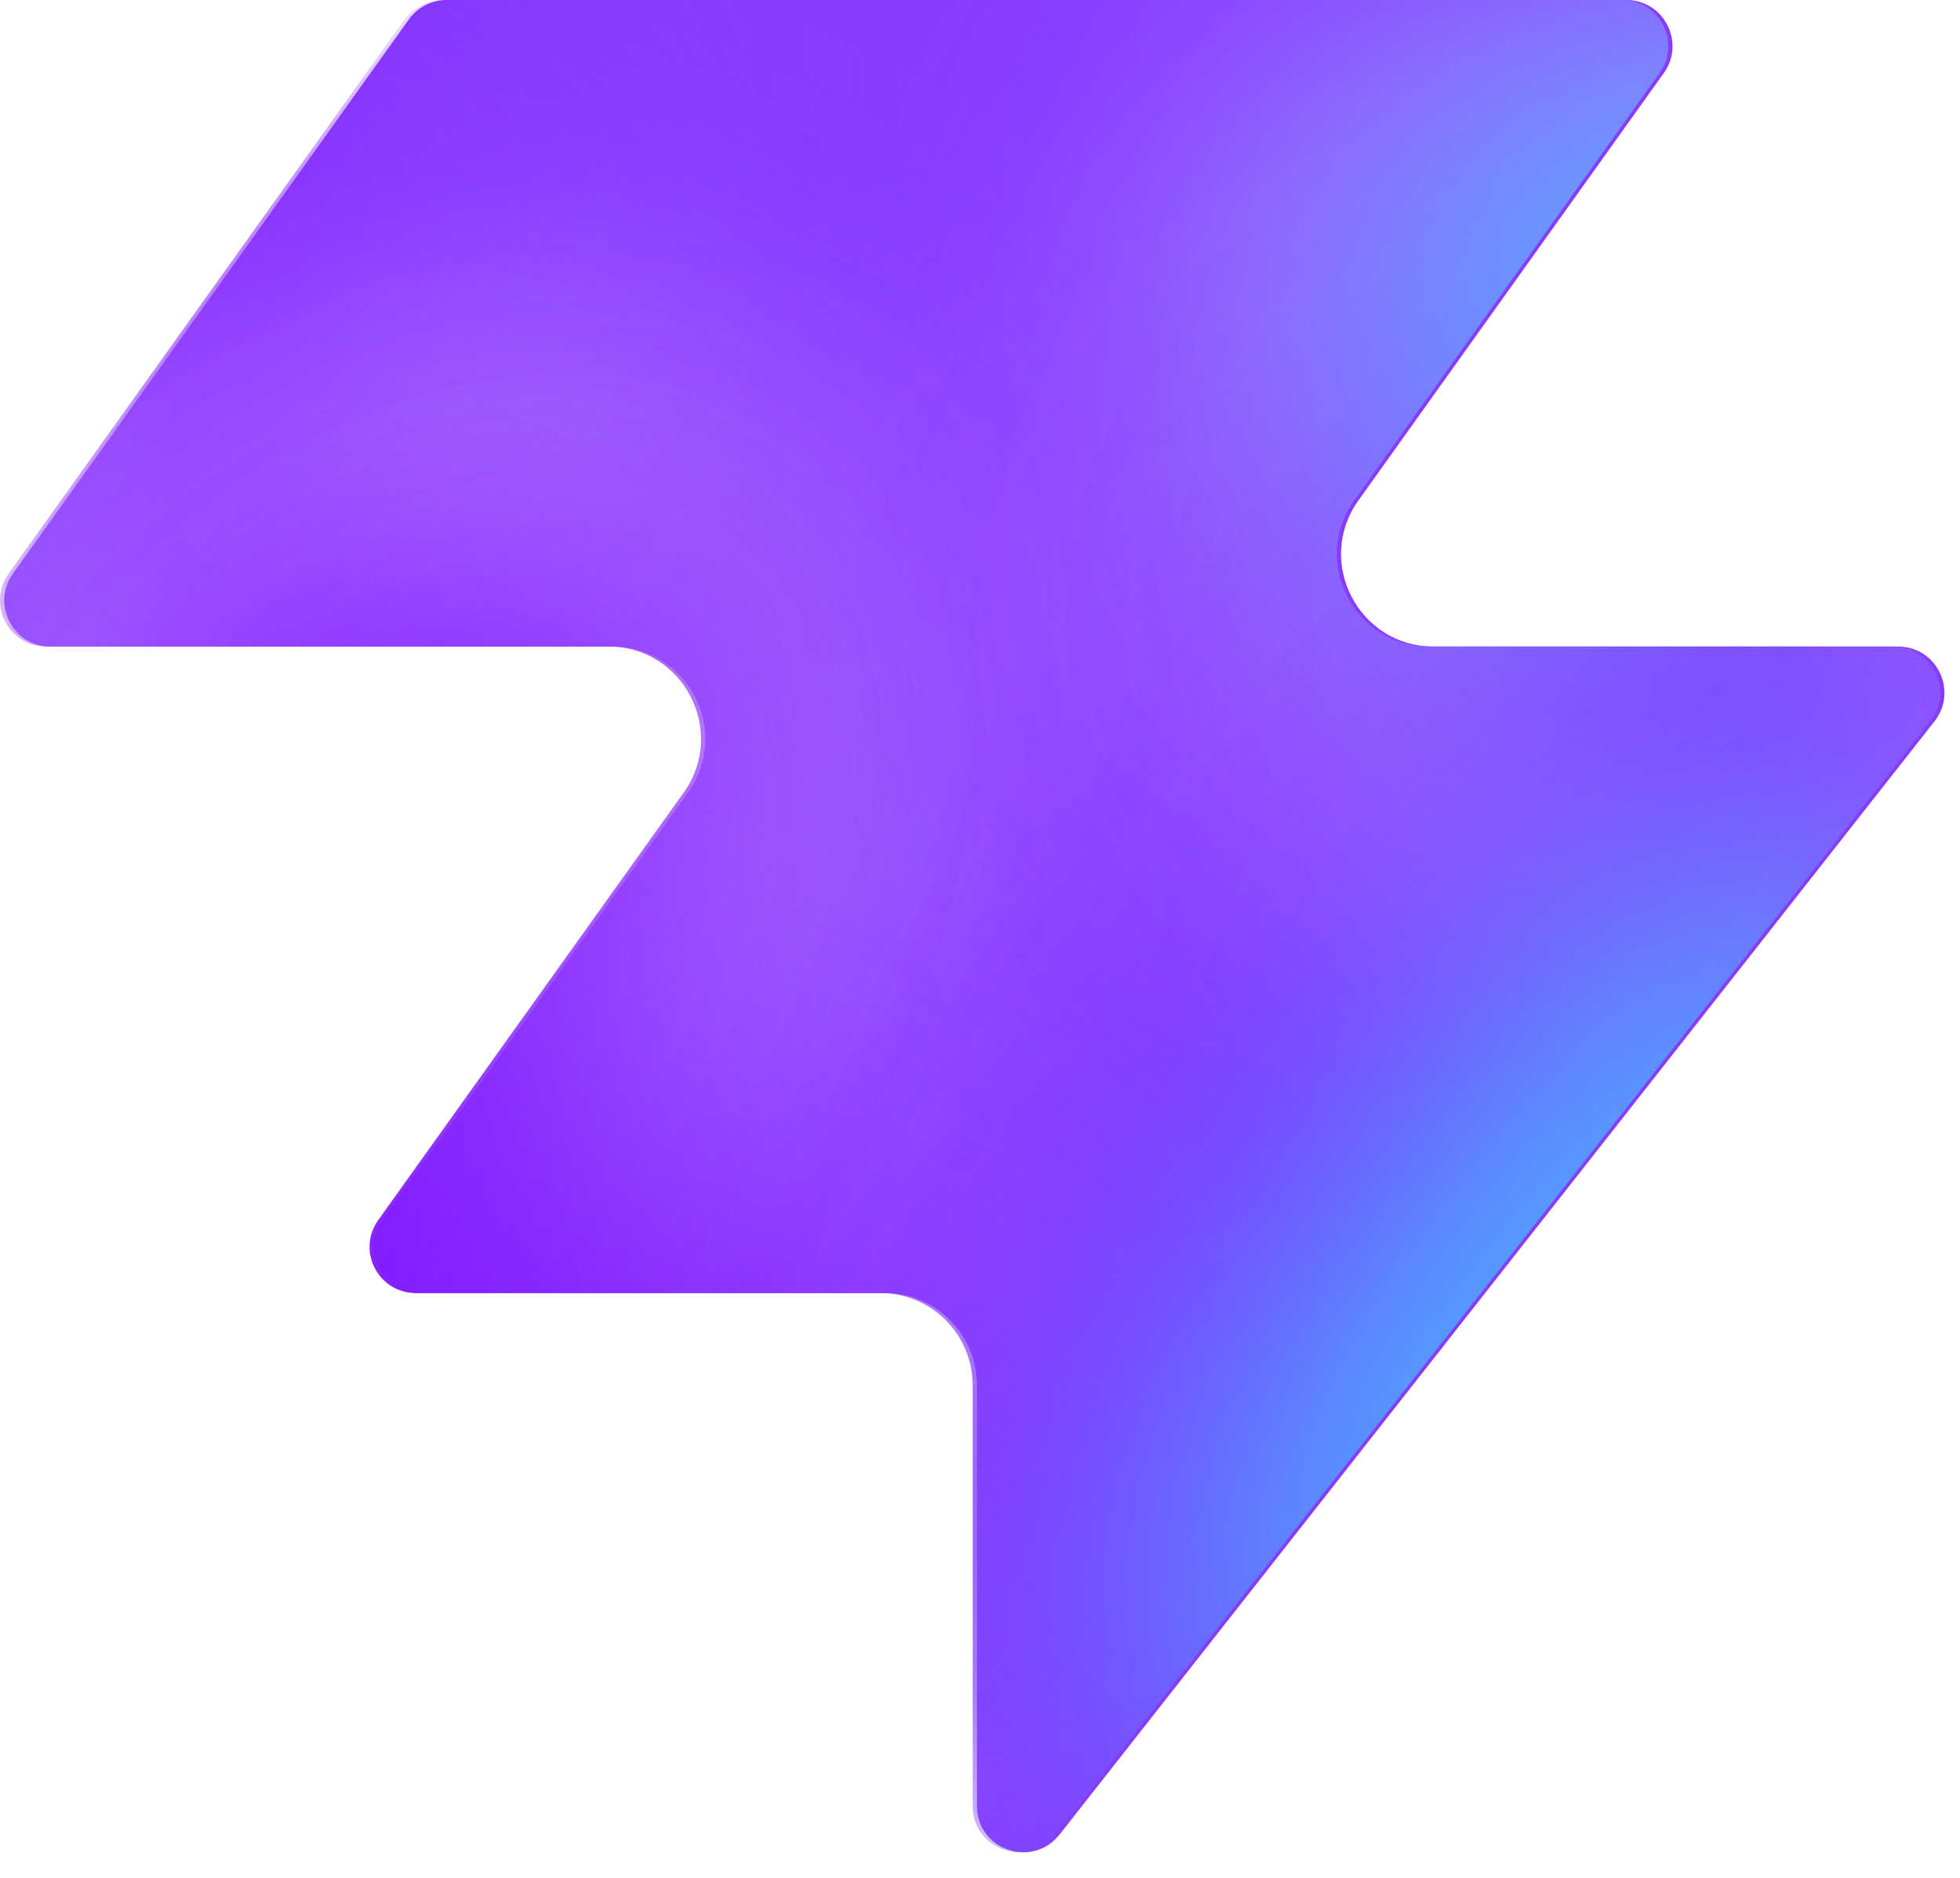
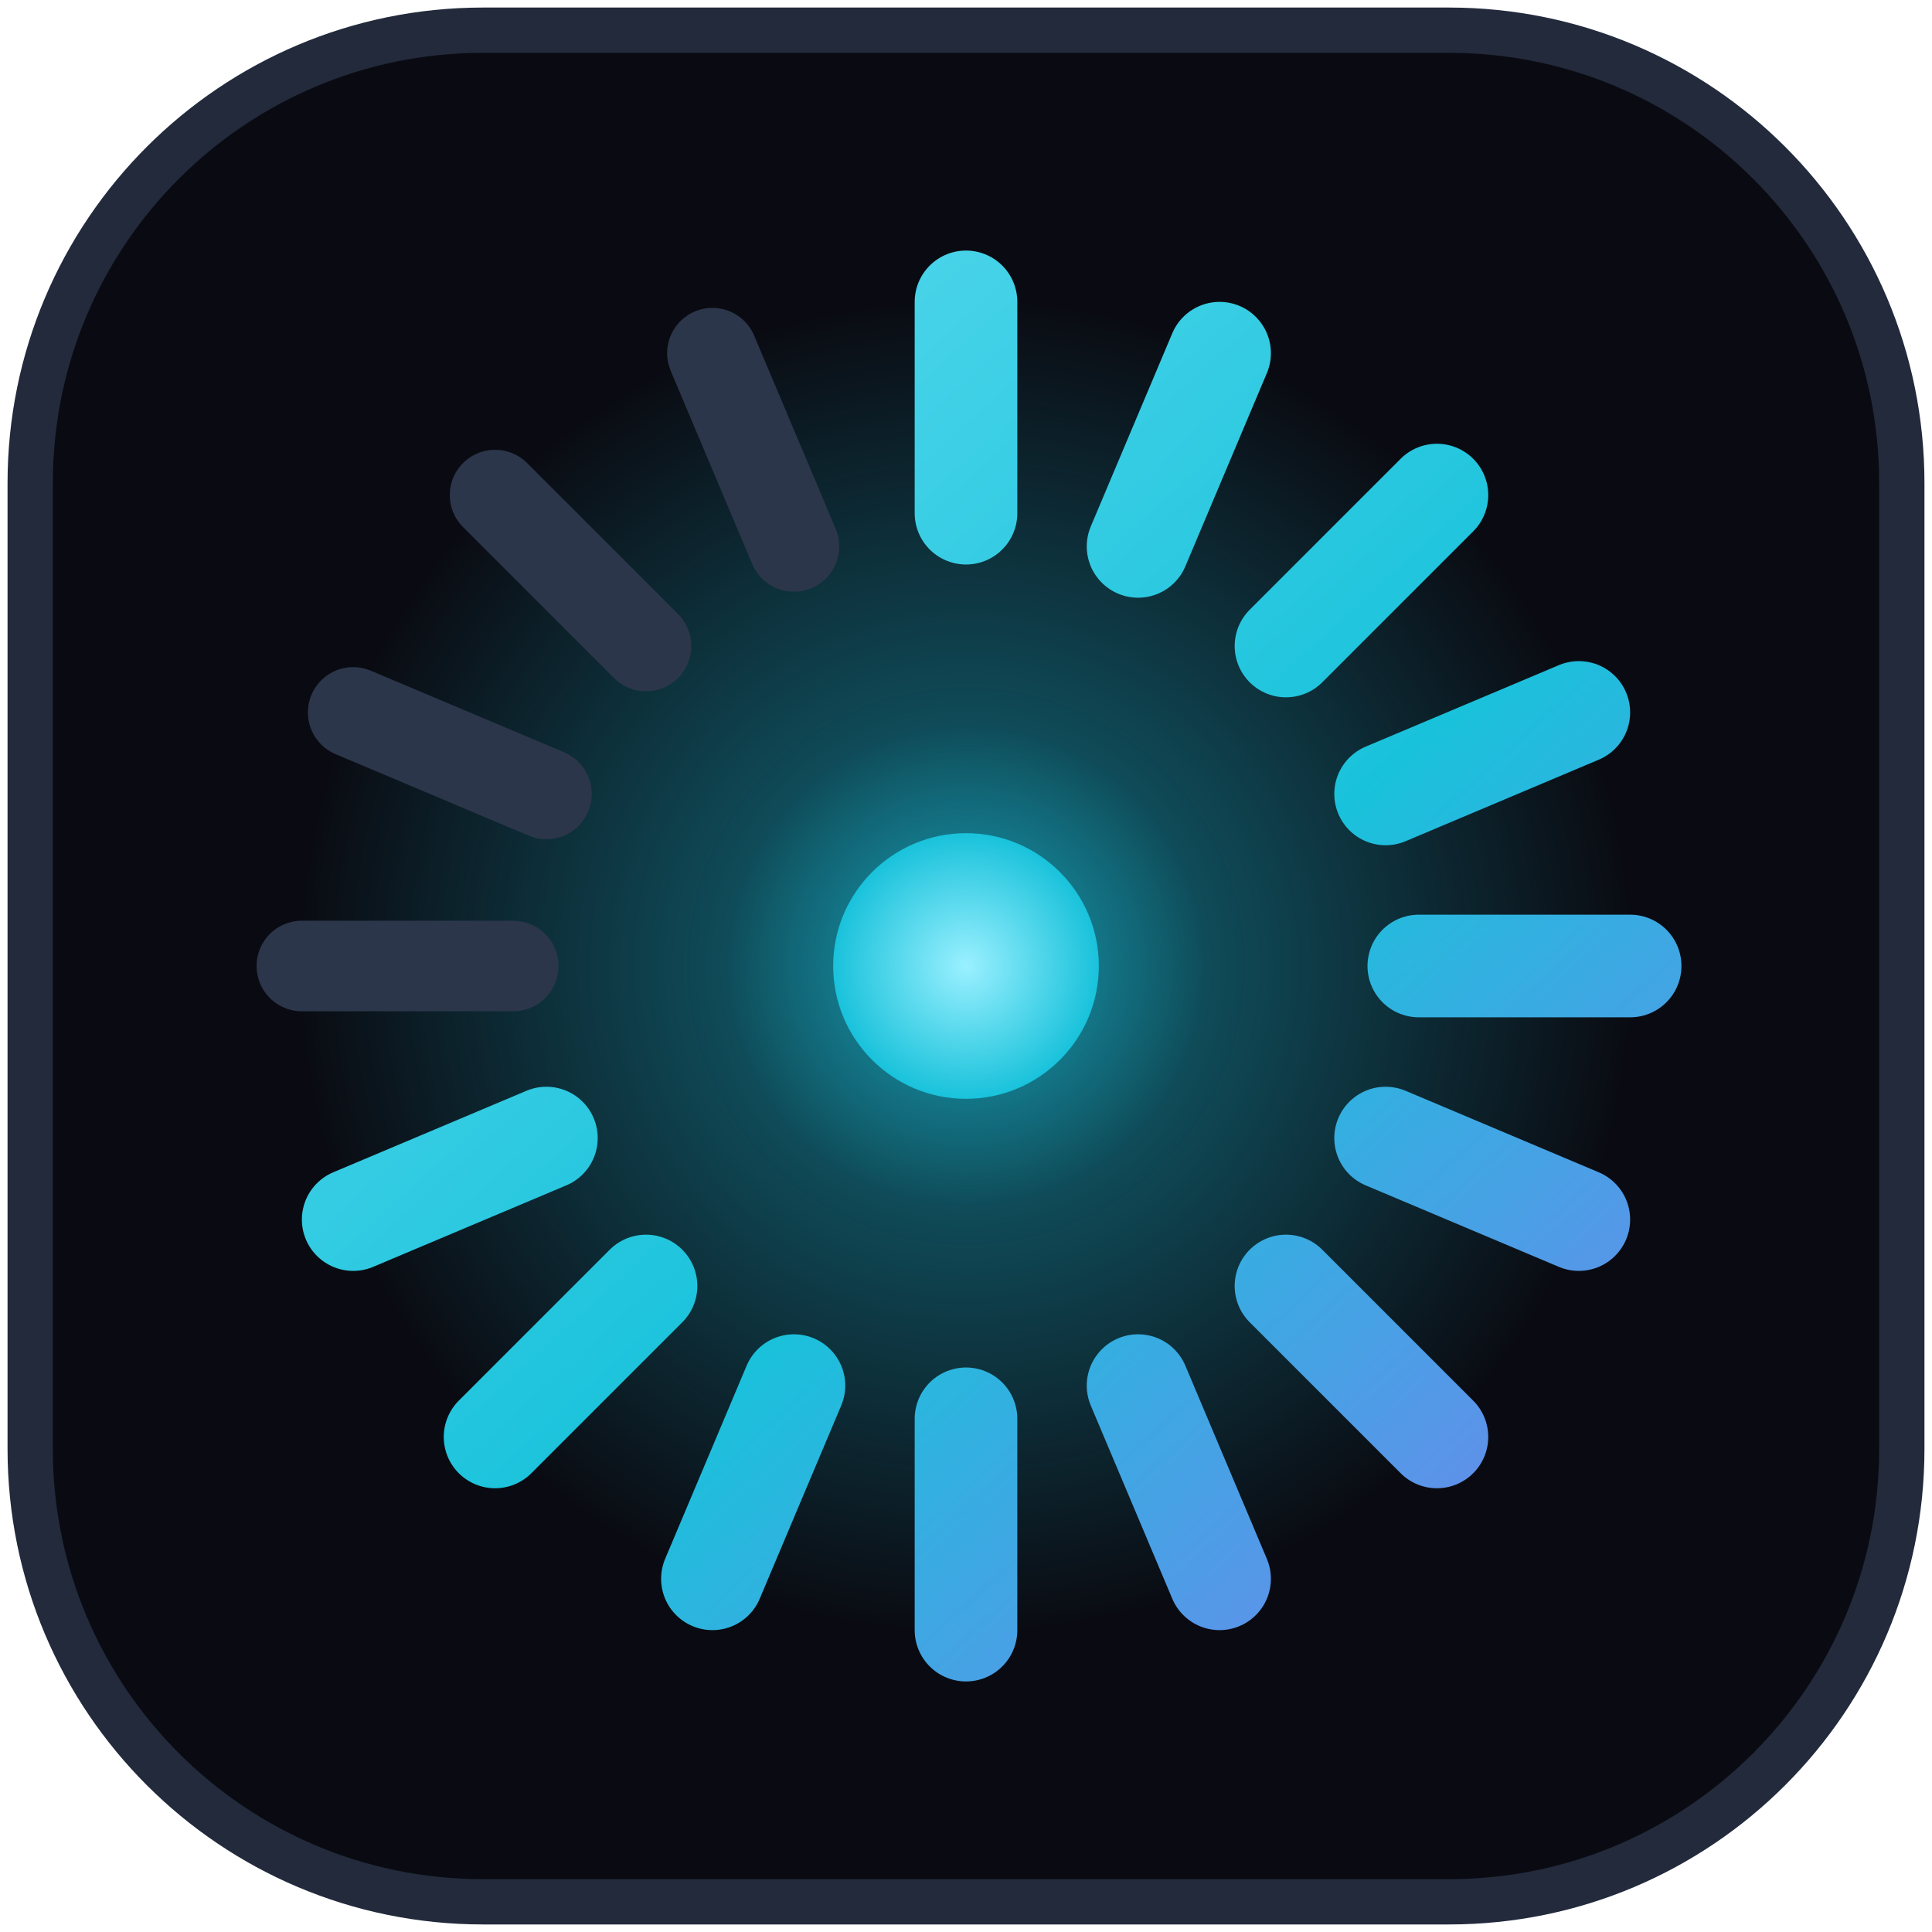
- <svg xmlns="http://www.w3.org/2000/svg" width="48" height="46" fill="none" viewBox="0 0 48 46">
-   <path fill="#863bff" d="M25.946 44.938c-.664.845-2.021.375-2.021-.698V33.937a2.26 2.26 0 0 0-2.262-2.262H10.287c-.92 0-1.456-1.04-.92-1.788l7.48-10.471c1.07-1.497 0-3.578-1.842-3.578H1.237c-.92 0-1.456-1.04-.92-1.788L10.013.474c.214-.297.556-.474.92-.474h28.894c.92 0 1.456 1.04.92 1.788l-7.48 10.471c-1.07 1.498 0 3.579 1.842 3.579h11.377c.943 0 1.473 1.088.89 1.83L25.947 44.94z" style="fill:#863bff;fill:color(display-p3 .525 .23 1);fill-opacity:1" />
-   <mask id="a" width="48" height="46" x="0" y="0" maskUnits="userSpaceOnUse" style="mask-type:alpha">
-     <path fill="#000" d="M25.842 44.938c-.664.844-2.021.375-2.021-.698V33.937a2.26 2.26 0 0 0-2.262-2.262H10.183c-.92 0-1.456-1.04-.92-1.788l7.48-10.471c1.07-1.498 0-3.579-1.842-3.579H1.133c-.92 0-1.456-1.04-.92-1.787L9.91.473c.214-.297.556-.474.92-.474h28.894c.92 0 1.456 1.04.92 1.788l-7.48 10.471c-1.07 1.498 0 3.578 1.842 3.578h11.377c.943 0 1.473 1.088.89 1.832L25.843 44.94z" style="fill:#000;fill-opacity:1" />
-   </mask>
-   <g mask="url(#a)">
-     <g filter="url(#b)">
-       <ellipse cx="5.508" cy="14.704" fill="#ede6ff" rx="5.508" ry="14.704" style="fill:#ede6ff;fill:color(display-p3 .927 .903 1);fill-opacity:1" transform="matrix(.00324 1 1 -.00324 -4.47 31.516)" />
-     </g>
-     <g filter="url(#c)">
-       <ellipse cx="10.399" cy="29.851" fill="#ede6ff" rx="10.399" ry="29.851" style="fill:#ede6ff;fill:color(display-p3 .927 .903 1);fill-opacity:1" transform="matrix(.00324 1 1 -.00324 -39.328 7.883)" />
-     </g>
-     <g filter="url(#d)">
-       <ellipse cx="5.508" cy="30.487" fill="#7e14ff" rx="5.508" ry="30.487" style="fill:#7e14ff;fill:color(display-p3 .492 .077 1);fill-opacity:1" transform="rotate(89.814 -25.913 -14.639)scale(1 -1)" />
-     </g>
-     <g filter="url(#e)">
-       <ellipse cx="5.508" cy="30.599" fill="#7e14ff" rx="5.508" ry="30.599" style="fill:#7e14ff;fill:color(display-p3 .492 .077 1);fill-opacity:1" transform="rotate(89.814 -32.644 -3.334)scale(1 -1)" />
-     </g>
-     <g filter="url(#f)">
-       <ellipse cx="5.508" cy="30.599" fill="#7e14ff" rx="5.508" ry="30.599" style="fill:#7e14ff;fill:color(display-p3 .492 .077 1);fill-opacity:1" transform="matrix(.00324 1 1 -.00324 -34.34 30.47)" />
-     </g>
-     <g filter="url(#g)">
-       <ellipse cx="14.072" cy="22.078" fill="#ede6ff" rx="14.072" ry="22.078" style="fill:#ede6ff;fill:color(display-p3 .927 .903 1);fill-opacity:1" transform="rotate(93.35 24.506 48.493)scale(-1 1)" />
-     </g>
-     <g filter="url(#h)">
-       <ellipse cx="3.47" cy="21.501" fill="#7e14ff" rx="3.47" ry="21.501" style="fill:#7e14ff;fill:color(display-p3 .492 .077 1);fill-opacity:1" transform="rotate(89.009 28.708 47.59)scale(-1 1)" />
-     </g>
-     <g filter="url(#i)">
-       <ellipse cx="3.47" cy="21.501" fill="#7e14ff" rx="3.47" ry="21.501" style="fill:#7e14ff;fill:color(display-p3 .492 .077 1);fill-opacity:1" transform="rotate(89.009 28.708 47.59)scale(-1 1)" />
-     </g>
-     <g filter="url(#j)">
-       <ellipse cx=".387" cy="8.972" fill="#7e14ff" rx="4.407" ry="29.108" style="fill:#7e14ff;fill:color(display-p3 .492 .077 1);fill-opacity:1" transform="rotate(39.51 .387 8.972)" />
-     </g>
-     <g filter="url(#k)">
-       <ellipse cx="47.523" cy="-6.092" fill="#7e14ff" rx="4.407" ry="29.108" style="fill:#7e14ff;fill:color(display-p3 .492 .077 1);fill-opacity:1" transform="rotate(37.892 47.523 -6.092)" />
-     </g>
-     <g filter="url(#l)">
-       <ellipse cx="41.412" cy="6.333" fill="#47bfff" rx="5.971" ry="9.665" style="fill:#47bfff;fill:color(display-p3 .28 .748 1);fill-opacity:1" transform="rotate(37.892 41.412 6.333)" />
-     </g>
-     <g filter="url(#m)">
-       <ellipse cx="-1.879" cy="38.332" fill="#7e14ff" rx="4.407" ry="29.108" style="fill:#7e14ff;fill:color(display-p3 .492 .077 1);fill-opacity:1" transform="rotate(37.892 -1.88 38.332)" />
-     </g>
-     <g filter="url(#n)">
-       <ellipse cx="-1.879" cy="38.332" fill="#7e14ff" rx="4.407" ry="29.108" style="fill:#7e14ff;fill:color(display-p3 .492 .077 1);fill-opacity:1" transform="rotate(37.892 -1.88 38.332)" />
-     </g>
-     <g filter="url(#o)">
-       <ellipse cx="35.651" cy="29.907" fill="#7e14ff" rx="4.407" ry="29.108" style="fill:#7e14ff;fill:color(display-p3 .492 .077 1);fill-opacity:1" transform="rotate(37.892 35.651 29.907)" />
-     </g>
-     <g filter="url(#p)">
-       <ellipse cx="38.418" cy="32.4" fill="#47bfff" rx="5.971" ry="15.297" style="fill:#47bfff;fill:color(display-p3 .28 .748 1);fill-opacity:1" transform="rotate(37.892 38.418 32.4)" />
-     </g>
+ <svg xmlns="http://www.w3.org/2000/svg" width="64" height="64" viewBox="0 0 64 64">
+   <defs>
+     <linearGradient id="lit" gradientUnits="userSpaceOnUse" x1="12" y1="10" x2="54" y2="56">
+       <stop offset="0" stop-color="#5fdcf0" />
+       <stop offset="0.55" stop-color="#19c2db" />
+       <stop offset="1" stop-color="#7c7cf0" />
+     </linearGradient>
+     <radialGradient id="glow" cx="0.5" cy="0.5" r="0.5">
+       <stop offset="0" stop-color="#19c2db" stop-opacity="0.55" />
+       <stop offset="1" stop-color="#19c2db" stop-opacity="0" />
+     </radialGradient>
+     <radialGradient id="core" cx="0.5" cy="0.5" r="0.5">
+       <stop offset="0" stop-color="#9af0ff" />
+       <stop offset="1" stop-color="#19c2db" />
+     </radialGradient>
+   </defs>
+   <rect x="1" y="1" width="62" height="62" rx="15" fill="#0a0b12" stroke="#222a3c" stroke-width="1.5" />
+   <circle cx="32" cy="32" r="22" fill="url(#glow)" />
+   <g stroke="url(#lit)" stroke-width="3.4" stroke-linecap="round">
+     <line x1="32" y1="10" x2="32" y2="17" />
+     <line x1="40.4" y1="11.7" x2="37.7" y2="18.1" />
+     <line x1="47.6" y1="16.4" x2="42.6" y2="21.4" />
+     <line x1="52.3" y1="23.6" x2="45.9" y2="26.3" />
+     <line x1="54" y1="32" x2="47" y2="32" />
+     <line x1="52.3" y1="40.4" x2="45.9" y2="37.7" />
+     <line x1="47.6" y1="47.6" x2="42.6" y2="42.6" />
+     <line x1="40.4" y1="52.3" x2="37.7" y2="45.9" />
+     <line x1="32" y1="54" x2="32" y2="47" />
+     <line x1="23.6" y1="52.3" x2="26.3" y2="45.9" />
+     <line x1="16.4" y1="47.6" x2="21.4" y2="42.6" />
+     <line x1="11.7" y1="40.4" x2="18.1" y2="37.7" />
  </g>
-   <defs>
-     <filter id="b" width="60.045" height="41.654" x="-19.77" y="16.149" color-interpolation-filters="sRGB" filterUnits="userSpaceOnUse">
-       <feFlood flood-opacity="0" result="BackgroundImageFix" />
-       <feBlend in="SourceGraphic" in2="BackgroundImageFix" result="shape" />
-       <feGaussianBlur result="effect1_foregroundBlur_2002_17158" stdDeviation="7.659" />
-     </filter>
-     <filter id="c" width="90.34" height="51.437" x="-54.613" y="-7.533" color-interpolation-filters="sRGB" filterUnits="userSpaceOnUse">
-       <feFlood flood-opacity="0" result="BackgroundImageFix" />
-       <feBlend in="SourceGraphic" in2="BackgroundImageFix" result="shape" />
-       <feGaussianBlur result="effect1_foregroundBlur_2002_17158" stdDeviation="7.659" />
-     </filter>
-     <filter id="d" width="79.355" height="29.4" x="-49.64" y="2.03" color-interpolation-filters="sRGB" filterUnits="userSpaceOnUse">
-       <feFlood flood-opacity="0" result="BackgroundImageFix" />
-       <feBlend in="SourceGraphic" in2="BackgroundImageFix" result="shape" />
-       <feGaussianBlur result="effect1_foregroundBlur_2002_17158" stdDeviation="4.596" />
-     </filter>
-     <filter id="e" width="79.579" height="29.4" x="-45.045" y="20.029" color-interpolation-filters="sRGB" filterUnits="userSpaceOnUse">
-       <feFlood flood-opacity="0" result="BackgroundImageFix" />
-       <feBlend in="SourceGraphic" in2="BackgroundImageFix" result="shape" />
-       <feGaussianBlur result="effect1_foregroundBlur_2002_17158" stdDeviation="4.596" />
-     </filter>
-     <filter id="f" width="79.579" height="29.4" x="-43.513" y="21.178" color-interpolation-filters="sRGB" filterUnits="userSpaceOnUse">
-       <feFlood flood-opacity="0" result="BackgroundImageFix" />
-       <feBlend in="SourceGraphic" in2="BackgroundImageFix" result="shape" />
-       <feGaussianBlur result="effect1_foregroundBlur_2002_17158" stdDeviation="4.596" />
-     </filter>
-     <filter id="g" width="74.749" height="58.852" x="15.756" y="-17.901" color-interpolation-filters="sRGB" filterUnits="userSpaceOnUse">
-       <feFlood flood-opacity="0" result="BackgroundImageFix" />
-       <feBlend in="SourceGraphic" in2="BackgroundImageFix" result="shape" />
-       <feGaussianBlur result="effect1_foregroundBlur_2002_17158" stdDeviation="7.659" />
-     </filter>
-     <filter id="h" width="61.377" height="25.362" x="23.548" y="2.284" color-interpolation-filters="sRGB" filterUnits="userSpaceOnUse">
-       <feFlood flood-opacity="0" result="BackgroundImageFix" />
-       <feBlend in="SourceGraphic" in2="BackgroundImageFix" result="shape" />
-       <feGaussianBlur result="effect1_foregroundBlur_2002_17158" stdDeviation="4.596" />
-     </filter>
-     <filter id="i" width="61.377" height="25.362" x="23.548" y="2.284" color-interpolation-filters="sRGB" filterUnits="userSpaceOnUse">
-       <feFlood flood-opacity="0" result="BackgroundImageFix" />
-       <feBlend in="SourceGraphic" in2="BackgroundImageFix" result="shape" />
-       <feGaussianBlur result="effect1_foregroundBlur_2002_17158" stdDeviation="4.596" />
-     </filter>
-     <filter id="j" width="56.045" height="63.649" x="-27.636" y="-22.853" color-interpolation-filters="sRGB" filterUnits="userSpaceOnUse">
-       <feFlood flood-opacity="0" result="BackgroundImageFix" />
-       <feBlend in="SourceGraphic" in2="BackgroundImageFix" result="shape" />
-       <feGaussianBlur result="effect1_foregroundBlur_2002_17158" stdDeviation="4.596" />
-     </filter>
-     <filter id="k" width="54.814" height="64.646" x="20.116" y="-38.415" color-interpolation-filters="sRGB" filterUnits="userSpaceOnUse">
-       <feFlood flood-opacity="0" result="BackgroundImageFix" />
-       <feBlend in="SourceGraphic" in2="BackgroundImageFix" result="shape" />
-       <feGaussianBlur result="effect1_foregroundBlur_2002_17158" stdDeviation="4.596" />
-     </filter>
-     <filter id="l" width="33.541" height="35.313" x="24.641" y="-11.323" color-interpolation-filters="sRGB" filterUnits="userSpaceOnUse">
-       <feFlood flood-opacity="0" result="BackgroundImageFix" />
-       <feBlend in="SourceGraphic" in2="BackgroundImageFix" result="shape" />
-       <feGaussianBlur result="effect1_foregroundBlur_2002_17158" stdDeviation="4.596" />
-     </filter>
-     <filter id="m" width="54.814" height="64.646" x="-29.286" y="6.009" color-interpolation-filters="sRGB" filterUnits="userSpaceOnUse">
-       <feFlood flood-opacity="0" result="BackgroundImageFix" />
-       <feBlend in="SourceGraphic" in2="BackgroundImageFix" result="shape" />
-       <feGaussianBlur result="effect1_foregroundBlur_2002_17158" stdDeviation="4.596" />
-     </filter>
-     <filter id="n" width="54.814" height="64.646" x="-29.286" y="6.009" color-interpolation-filters="sRGB" filterUnits="userSpaceOnUse">
-       <feFlood flood-opacity="0" result="BackgroundImageFix" />
-       <feBlend in="SourceGraphic" in2="BackgroundImageFix" result="shape" />
-       <feGaussianBlur result="effect1_foregroundBlur_2002_17158" stdDeviation="4.596" />
-     </filter>
-     <filter id="o" width="54.814" height="64.646" x="8.244" y="-2.416" color-interpolation-filters="sRGB" filterUnits="userSpaceOnUse">
-       <feFlood flood-opacity="0" result="BackgroundImageFix" />
-       <feBlend in="SourceGraphic" in2="BackgroundImageFix" result="shape" />
-       <feGaussianBlur result="effect1_foregroundBlur_2002_17158" stdDeviation="4.596" />
-     </filter>
-     <filter id="p" width="39.409" height="43.623" x="18.713" y="10.588" color-interpolation-filters="sRGB" filterUnits="userSpaceOnUse">
-       <feFlood flood-opacity="0" result="BackgroundImageFix" />
-       <feBlend in="SourceGraphic" in2="BackgroundImageFix" result="shape" />
-       <feGaussianBlur result="effect1_foregroundBlur_2002_17158" stdDeviation="4.596" />
-     </filter>
-   </defs>
+   <g stroke="#2c364b" stroke-width="3" stroke-linecap="round">
+     <line x1="10" y1="32" x2="17" y2="32" />
+     <line x1="11.7" y1="23.6" x2="18.1" y2="26.3" />
+     <line x1="16.4" y1="16.4" x2="21.4" y2="21.4" />
+     <line x1="23.6" y1="11.7" x2="26.3" y2="18.1" />
+   </g>
+   <circle cx="32" cy="32" r="8" fill="url(#glow)" />
+   <circle cx="32" cy="32" r="4.4" fill="url(#core)" />
</svg>
